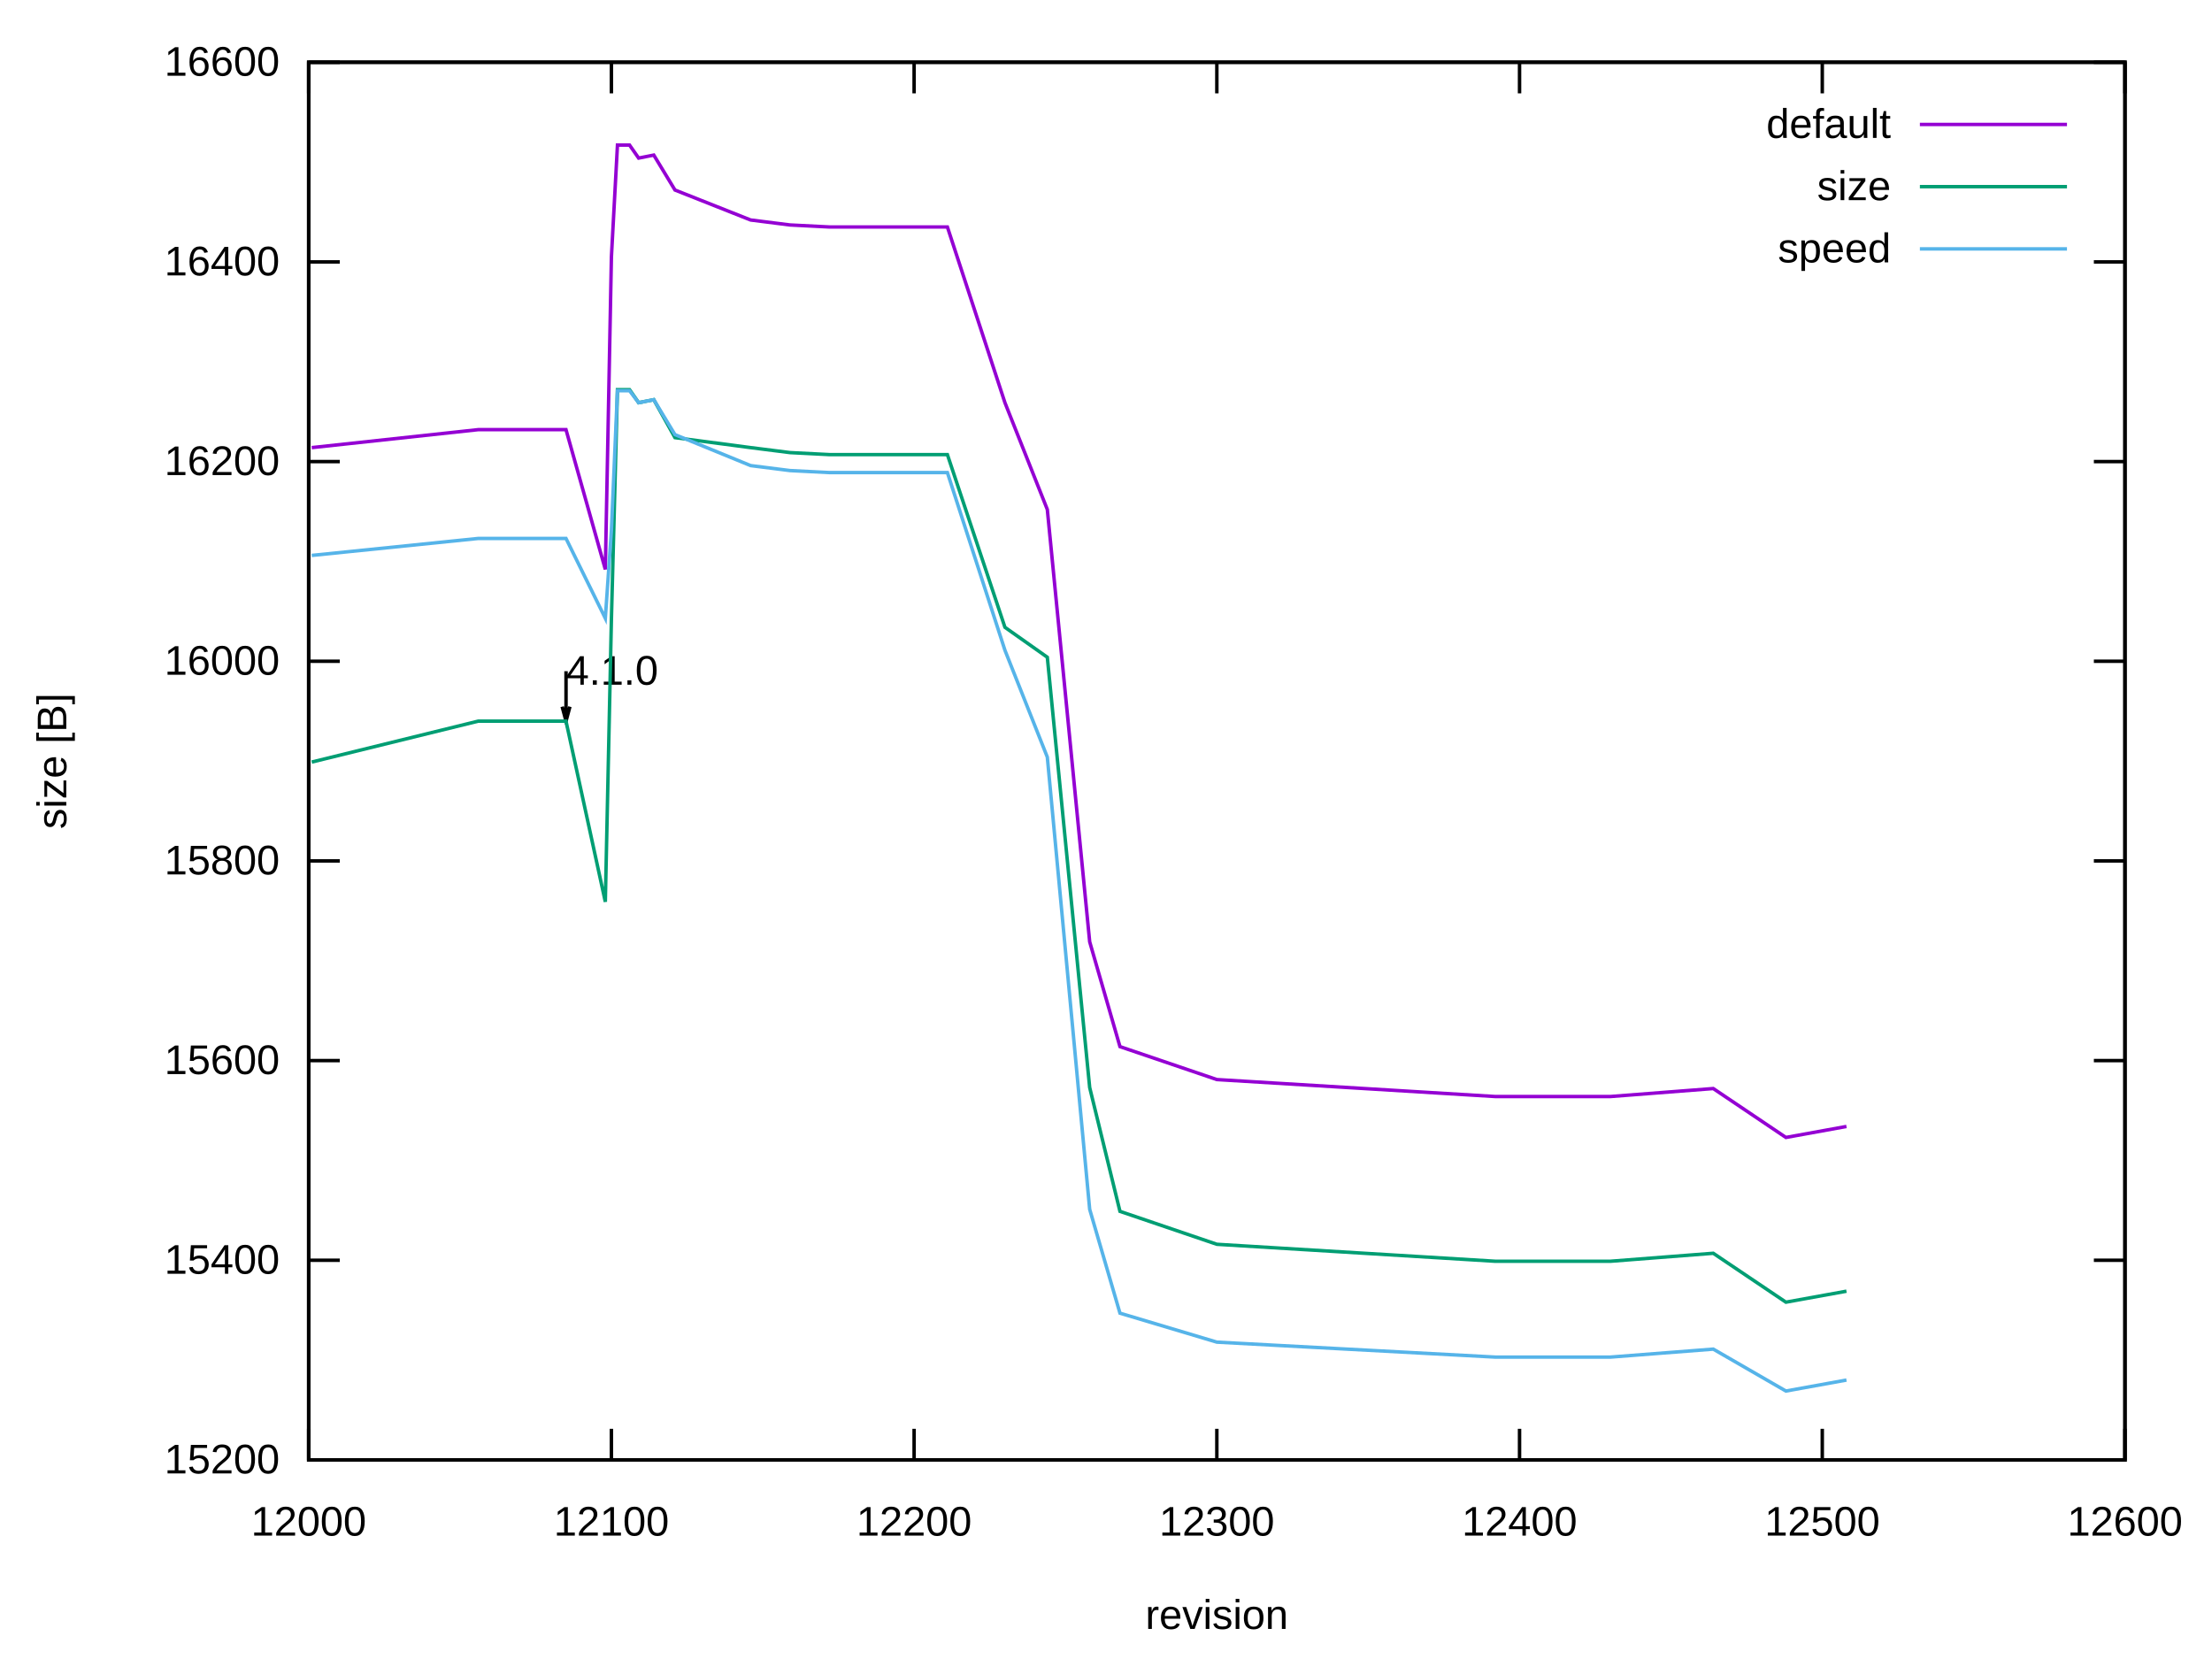
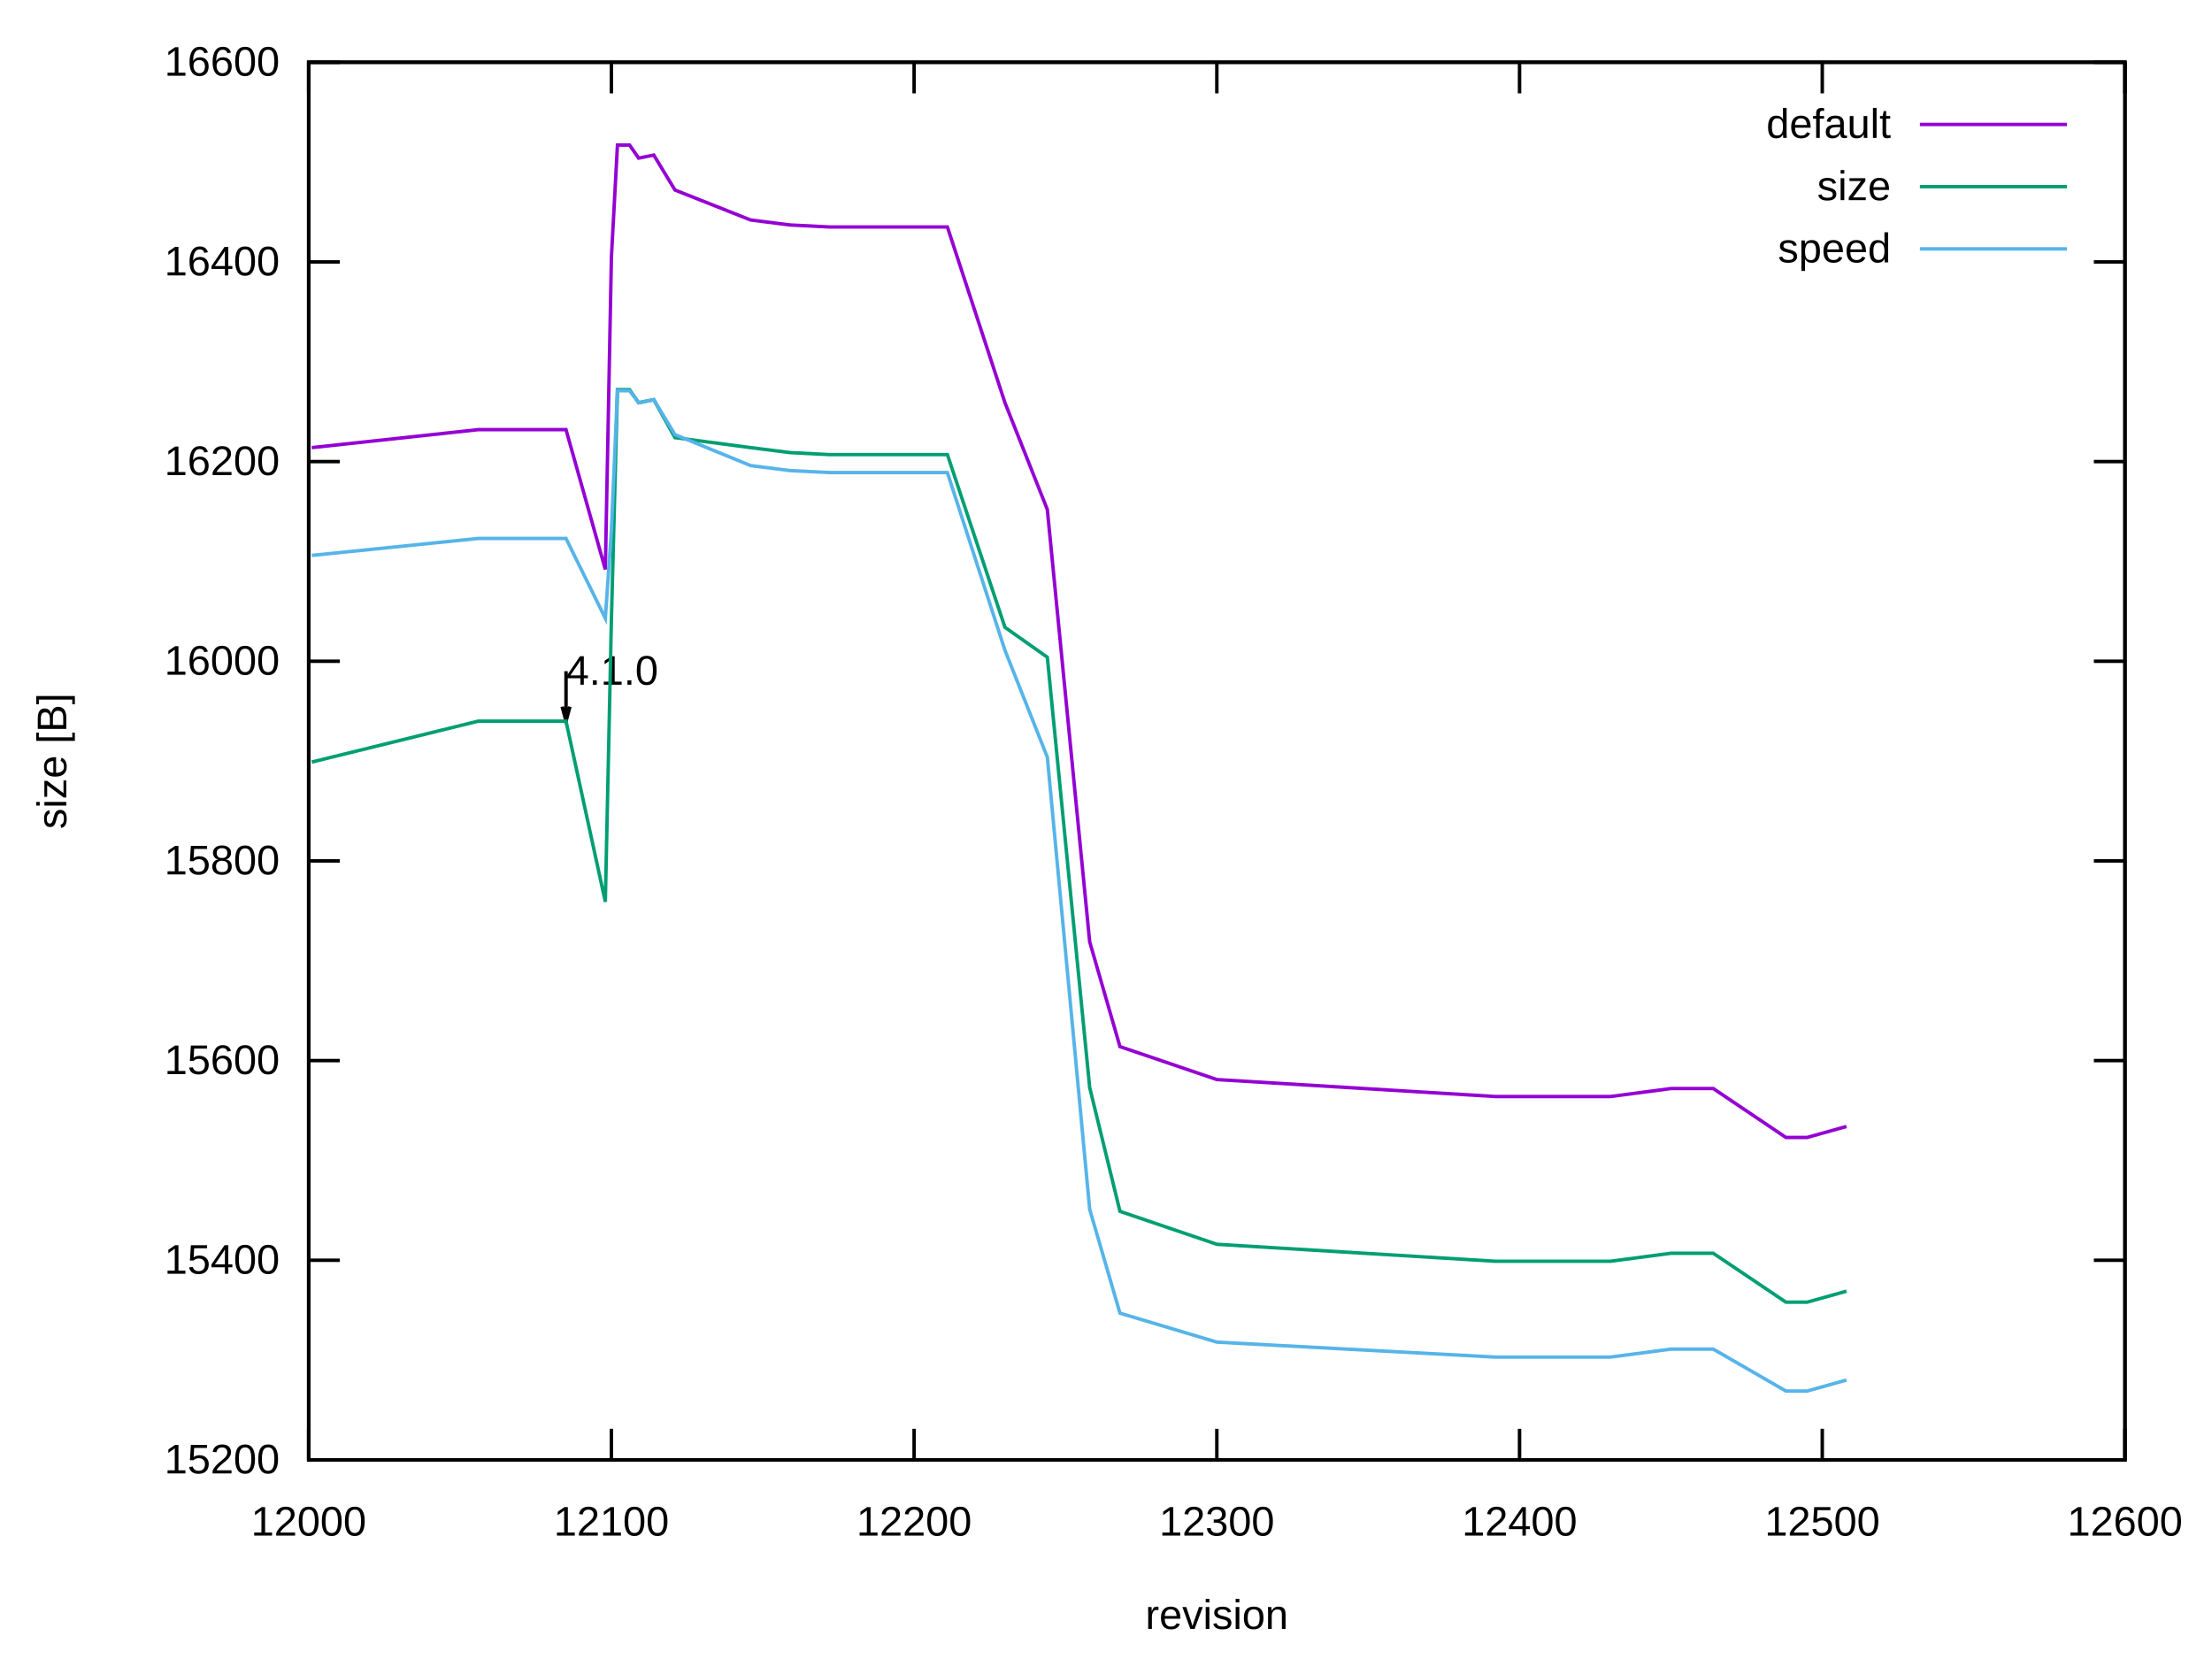
<svg xmlns="http://www.w3.org/2000/svg" xmlns:xlink="http://www.w3.org/1999/xlink" width="640" height="480" viewBox="0 0 640 480">
  <g id="gnuplot_canvas">
    <rect x="0" y="0" width="640" height="480" fill="none" />
    <defs>
      <circle id="gpDot" r="0.5" stroke-width="0.5" stroke="currentColor" />
      <path id="gpPt0" stroke-width="0.222" stroke="currentColor" d="M-1,0 h2 M0,-1 v2" />
      <path id="gpPt1" stroke-width="0.222" stroke="currentColor" d="M-1,-1 L1,1 M1,-1 L-1,1" />
      <path id="gpPt2" stroke-width="0.222" stroke="currentColor" d="M-1,0 L1,0 M0,-1 L0,1 M-1,-1 L1,1 M-1,1 L1,-1" />
      <rect id="gpPt3" stroke-width="0.222" stroke="currentColor" x="-1" y="-1" width="2" height="2" />
      <rect id="gpPt4" stroke-width="0.222" stroke="currentColor" fill="currentColor" x="-1" y="-1" width="2" height="2" />
      <circle id="gpPt5" stroke-width="0.222" stroke="currentColor" cx="0" cy="0" r="1" />
      <use xlink:href="#gpPt5" id="gpPt6" fill="currentColor" stroke="none" />
      <path id="gpPt7" stroke-width="0.222" stroke="currentColor" d="M0,-1.33 L-1.33,0.67 L1.33,0.67 z" />
      <use xlink:href="#gpPt7" id="gpPt8" fill="currentColor" stroke="none" />
      <use xlink:href="#gpPt7" id="gpPt9" stroke="currentColor" transform="rotate(180)" />
      <use xlink:href="#gpPt9" id="gpPt10" fill="currentColor" stroke="none" />
      <use xlink:href="#gpPt3" id="gpPt11" stroke="currentColor" transform="rotate(45)" />
      <use xlink:href="#gpPt11" id="gpPt12" fill="currentColor" stroke="none" />
      <path id="gpPt13" stroke-width="0.222" stroke="currentColor" d="M0,1.330 L1.265,0.411 L0.782,-1.067 L-0.782,-1.076 L-1.265,0.411 z" />
      <use xlink:href="#gpPt13" id="gpPt14" fill="currentColor" stroke="none" />
      <filter id="textbox" filterUnits="objectBoundingBox" x="0" y="0" height="1" width="1">
        <feFlood flood-color="white" flood-opacity="1" result="bgnd" />
        <feComposite in="SourceGraphic" in2="bgnd" operator="atop" />
      </filter>
      <filter id="greybox" filterUnits="objectBoundingBox" x="0" y="0" height="1" width="1">
        <feFlood flood-color="lightgrey" flood-opacity="1" result="grey" />
        <feComposite in="SourceGraphic" in2="grey" operator="atop" />
      </filter>
    </defs>
    <g fill="none" color="white" stroke="currentColor" stroke-width="1.00" stroke-linecap="butt" stroke-linejoin="miter">
</g>
    <g fill="none" color="black" stroke="currentColor" stroke-width="1.00" stroke-linecap="butt" stroke-linejoin="miter">
      <path stroke="black" d="M89.31,422.40 L98.31,422.40 M614.82,422.40 L605.82,422.40  " />
      <g transform="translate(80.92,426.30)" stroke="none" fill="black" font-family="Arial" font-size="12.00" text-anchor="end">
        <text>
          <tspan font-family="Arial"> 15200</tspan>
        </text>
      </g>
    </g>
    <g fill="none" color="black" stroke="currentColor" stroke-width="1.00" stroke-linecap="butt" stroke-linejoin="miter">
      <path stroke="black" d="M89.31,364.63 L98.31,364.63 M614.82,364.63 L605.82,364.63  " />
      <g transform="translate(80.92,368.53)" stroke="none" fill="black" font-family="Arial" font-size="12.00" text-anchor="end">
        <text>
          <tspan font-family="Arial"> 15400</tspan>
        </text>
      </g>
    </g>
    <g fill="none" color="black" stroke="currentColor" stroke-width="1.00" stroke-linecap="butt" stroke-linejoin="miter">
      <path stroke="black" d="M89.31,306.86 L98.31,306.86 M614.82,306.86 L605.82,306.86  " />
      <g transform="translate(80.92,310.76)" stroke="none" fill="black" font-family="Arial" font-size="12.00" text-anchor="end">
        <text>
          <tspan font-family="Arial"> 15600</tspan>
        </text>
      </g>
    </g>
    <g fill="none" color="black" stroke="currentColor" stroke-width="1.00" stroke-linecap="butt" stroke-linejoin="miter">
      <path stroke="black" d="M89.31,249.09 L98.31,249.09 M614.82,249.09 L605.82,249.09  " />
      <g transform="translate(80.92,252.99)" stroke="none" fill="black" font-family="Arial" font-size="12.00" text-anchor="end">
        <text>
          <tspan font-family="Arial"> 15800</tspan>
        </text>
      </g>
    </g>
    <g fill="none" color="black" stroke="currentColor" stroke-width="1.00" stroke-linecap="butt" stroke-linejoin="miter">
      <path stroke="black" d="M89.31,191.32 L98.31,191.32 M614.82,191.32 L605.82,191.32  " />
      <g transform="translate(80.92,195.22)" stroke="none" fill="black" font-family="Arial" font-size="12.00" text-anchor="end">
        <text>
          <tspan font-family="Arial"> 16000</tspan>
        </text>
      </g>
    </g>
    <g fill="none" color="black" stroke="currentColor" stroke-width="1.00" stroke-linecap="butt" stroke-linejoin="miter">
      <path stroke="black" d="M89.31,133.55 L98.31,133.55 M614.82,133.55 L605.82,133.55  " />
      <g transform="translate(80.92,137.45)" stroke="none" fill="black" font-family="Arial" font-size="12.00" text-anchor="end">
        <text>
          <tspan font-family="Arial"> 16200</tspan>
        </text>
      </g>
    </g>
    <g fill="none" color="black" stroke="currentColor" stroke-width="1.00" stroke-linecap="butt" stroke-linejoin="miter">
      <path stroke="black" d="M89.31,75.78 L98.31,75.78 M614.82,75.78 L605.82,75.78  " />
      <g transform="translate(80.92,79.68)" stroke="none" fill="black" font-family="Arial" font-size="12.00" text-anchor="end">
        <text>
          <tspan font-family="Arial"> 16400</tspan>
        </text>
      </g>
    </g>
    <g fill="none" color="black" stroke="currentColor" stroke-width="1.00" stroke-linecap="butt" stroke-linejoin="miter">
      <path stroke="black" d="M89.31,18.01 L98.31,18.01 M614.82,18.01 L605.82,18.01  " />
      <g transform="translate(80.92,21.91)" stroke="none" fill="black" font-family="Arial" font-size="12.00" text-anchor="end">
        <text>
          <tspan font-family="Arial"> 16600</tspan>
        </text>
      </g>
    </g>
    <g fill="none" color="black" stroke="currentColor" stroke-width="1.00" stroke-linecap="butt" stroke-linejoin="miter">
      <path stroke="black" d="M89.31,422.40 L89.31,413.40 M89.31,18.01 L89.31,27.01  " />
      <g transform="translate(89.31,444.30)" stroke="none" fill="black" font-family="Arial" font-size="12.00" text-anchor="middle">
        <text>
          <tspan font-family="Arial"> 12000</tspan>
        </text>
      </g>
    </g>
    <g fill="none" color="black" stroke="currentColor" stroke-width="1.00" stroke-linecap="butt" stroke-linejoin="miter">
      <path stroke="black" d="M176.90,422.40 L176.90,413.40 M176.90,18.01 L176.90,27.01  " />
      <g transform="translate(176.90,444.30)" stroke="none" fill="black" font-family="Arial" font-size="12.00" text-anchor="middle">
        <text>
          <tspan font-family="Arial"> 12100</tspan>
        </text>
      </g>
    </g>
    <g fill="none" color="black" stroke="currentColor" stroke-width="1.00" stroke-linecap="butt" stroke-linejoin="miter">
      <path stroke="black" d="M264.48,422.40 L264.48,413.40 M264.48,18.01 L264.48,27.01  " />
      <g transform="translate(264.48,444.30)" stroke="none" fill="black" font-family="Arial" font-size="12.00" text-anchor="middle">
        <text>
          <tspan font-family="Arial"> 12200</tspan>
        </text>
      </g>
    </g>
    <g fill="none" color="black" stroke="currentColor" stroke-width="1.00" stroke-linecap="butt" stroke-linejoin="miter">
      <path stroke="black" d="M352.07,422.40 L352.07,413.40 M352.07,18.01 L352.07,27.01  " />
      <g transform="translate(352.07,444.30)" stroke="none" fill="black" font-family="Arial" font-size="12.00" text-anchor="middle">
        <text>
          <tspan font-family="Arial"> 12300</tspan>
        </text>
      </g>
    </g>
    <g fill="none" color="black" stroke="currentColor" stroke-width="1.00" stroke-linecap="butt" stroke-linejoin="miter">
      <path stroke="black" d="M439.65,422.40 L439.65,413.40 M439.65,18.01 L439.65,27.01  " />
      <g transform="translate(439.65,444.30)" stroke="none" fill="black" font-family="Arial" font-size="12.00" text-anchor="middle">
        <text>
          <tspan font-family="Arial"> 12400</tspan>
        </text>
      </g>
    </g>
    <g fill="none" color="black" stroke="currentColor" stroke-width="1.00" stroke-linecap="butt" stroke-linejoin="miter">
      <path stroke="black" d="M527.24,422.40 L527.24,413.40 M527.24,18.01 L527.24,27.01  " />
      <g transform="translate(527.24,444.30)" stroke="none" fill="black" font-family="Arial" font-size="12.00" text-anchor="middle">
        <text>
          <tspan font-family="Arial"> 12500</tspan>
        </text>
      </g>
    </g>
    <g fill="none" color="black" stroke="currentColor" stroke-width="1.00" stroke-linecap="butt" stroke-linejoin="miter">
      <path stroke="black" d="M614.82,422.40 L614.82,413.40 M614.82,18.01 L614.82,27.01  " />
      <g transform="translate(614.82,444.30)" stroke="none" fill="black" font-family="Arial" font-size="12.00" text-anchor="middle">
        <text>
          <tspan font-family="Arial"> 12600</tspan>
        </text>
      </g>
    </g>
    <g fill="none" color="black" stroke="currentColor" stroke-width="1.00" stroke-linecap="butt" stroke-linejoin="miter">
</g>
    <g fill="none" color="black" stroke="currentColor" stroke-width="1.00" stroke-linecap="butt" stroke-linejoin="miter">
      <path stroke="black" d="M89.31,18.01 L89.31,422.40 L614.82,422.40 L614.82,18.01 L89.31,18.01 Z  " />
      <g transform="translate(163.76,198.11)" stroke="none" fill="black" font-family="Arial" font-size="12.00" text-anchor="start">
        <text>
          <tspan font-family="Arial">4.1.0</tspan>
        </text>
      </g>
      <path stroke="black" d="M162.65,204.46 L163.77,208.64 L164.89,204.46 M163.77,194.20 L163.77,208.64  " />
    </g>
    <g fill="none" color="black" stroke="currentColor" stroke-width="1.00" stroke-linecap="butt" stroke-linejoin="miter">
      <g transform="translate(19.18,220.21) rotate(270)" stroke="none" fill="black" font-family="Arial" font-size="12.00" text-anchor="middle">
        <text>
          <tspan font-family="Arial">size [B]</tspan>
        </text>
      </g>
    </g>
    <g fill="none" color="black" stroke="currentColor" stroke-width="1.00" stroke-linecap="butt" stroke-linejoin="miter">
      <g transform="translate(352.06,471.30)" stroke="none" fill="black" font-family="Arial" font-size="12.00" text-anchor="middle">
        <text>
          <tspan font-family="Arial">revision</tspan>
        </text>
      </g>
    </g>
    <g fill="none" color="black" stroke="currentColor" stroke-width="1.00" stroke-linecap="butt" stroke-linejoin="miter">
</g>
    <g id="gnuplot_plot_1">
      <g fill="none" color="black" stroke="currentColor" stroke-width="1.00" stroke-linecap="butt" stroke-linejoin="miter">
        <g transform="translate(547.09,39.91)" stroke="none" fill="black" font-family="Arial" font-size="12.00" text-anchor="end">
          <text>
            <tspan font-family="Arial">default</tspan>
          </text>
        </g>
      </g>
      <g fill="none" color="black" stroke="currentColor" stroke-width="1.00" stroke-linecap="butt" stroke-linejoin="miter">
-         <path stroke="rgb(148,   0, 211)" d="M555.48,36.01 L598.04,36.01 M90.19,129.51 L138.36,124.31 L163.76,124.31 L175.14,164.75 L176.90,74.34 L178.65,41.98   L182.15,41.98 L184.78,45.74 L189.16,44.87 L195.29,54.98 L217.18,63.65 L228.57,65.09 L239.96,65.67 L274.11,65.67   L290.76,116.51 L303.02,147.41 L315.28,272.49 L324.04,302.82 L352.07,312.35 L432.64,317.26 L452.79,317.26 L465.93,317.26   L495.70,314.95 L516.72,329.10 L534.24,325.92  " />
+         <path stroke="rgb(148,   0, 211)" d="M555.48,36.01 L598.04,36.01 M90.19,129.51 L138.36,124.31 L163.76,124.31 L175.14,164.75 L176.90,74.34 L178.65,41.98   L182.15,41.98 L184.78,45.74 L189.16,44.87 L195.29,54.98 L217.18,63.65 L228.57,65.09 L239.96,65.67 L274.11,65.67   L290.76,116.51 L303.02,147.41 L315.28,272.49 L324.04,302.82 L352.07,312.35 L432.64,317.26 L452.79,317.26 L465.93,317.26   L483.44,314.95 L495.70,314.95 L516.72,329.10 L522.86,329.10 L534.24,325.92  " />
      </g>
    </g>
    <g id="gnuplot_plot_2">
      <g fill="none" color="black" stroke="currentColor" stroke-width="1.00" stroke-linecap="butt" stroke-linejoin="miter">
        <g transform="translate(547.09,57.91)" stroke="none" fill="black" font-family="Arial" font-size="12.00" text-anchor="end">
          <text>
            <tspan font-family="Arial">size</tspan>
          </text>
        </g>
      </g>
      <g fill="none" color="black" stroke="currentColor" stroke-width="1.00" stroke-linecap="butt" stroke-linejoin="miter">
-         <path stroke="rgb(  0, 158, 115)" d="M555.48,54.01 L598.04,54.01 M90.19,220.49 L138.36,208.65 L163.76,208.65 L175.14,260.93 L176.90,179.19 L178.65,112.75   L182.15,112.75 L184.78,116.51 L189.16,115.64 L195.29,126.62 L217.18,129.51 L228.57,130.95 L239.96,131.53 L274.11,131.53   L290.76,181.50 L303.02,190.16 L315.28,314.66 L324.04,350.48 L352.07,360.01 L432.64,364.92 L452.79,364.92 L465.93,364.92   L495.70,362.61 L516.72,376.76 L534.24,373.58  " />
+         <path stroke="rgb(  0, 158, 115)" d="M555.48,54.01 L598.04,54.01 M90.19,220.49 L138.36,208.65 L163.76,208.65 L175.14,260.93 L176.90,179.19 L178.65,112.75   L182.15,112.75 L184.78,116.51 L189.16,115.64 L195.29,126.62 L217.18,129.51 L228.57,130.95 L239.96,131.53 L274.11,131.53   L290.76,181.50 L303.02,190.16 L315.28,314.66 L324.04,350.48 L352.07,360.01 L432.64,364.92 L452.79,364.92 L465.93,364.92   L483.44,362.61 L495.70,362.61 L516.72,376.76 L522.86,376.76 L534.24,373.58  " />
      </g>
    </g>
    <g id="gnuplot_plot_3">
      <g fill="none" color="black" stroke="currentColor" stroke-width="1.00" stroke-linecap="butt" stroke-linejoin="miter">
        <g transform="translate(547.09,75.91)" stroke="none" fill="black" font-family="Arial" font-size="12.00" text-anchor="end">
          <text>
            <tspan font-family="Arial">speed</tspan>
          </text>
        </g>
      </g>
      <g fill="none" color="black" stroke="currentColor" stroke-width="1.00" stroke-linecap="butt" stroke-linejoin="miter">
-         <path stroke="rgb( 86, 180, 233)" d="M555.48,72.01 L598.04,72.01 M90.19,160.70 L138.36,155.79 L163.76,155.79 L175.14,178.90 L176.90,153.48 L178.65,113.04   L182.15,113.04 L184.78,116.51 L189.16,115.64 L195.29,125.75 L217.18,134.71 L228.57,136.15 L239.96,136.73 L274.11,136.73   L290.76,188.14 L303.02,219.05 L315.28,349.90 L324.04,379.94 L352.07,388.32 L432.64,392.65 L452.79,392.65 L465.93,392.65   L495.70,390.34 L516.72,402.47 L534.24,399.29  " />
+         <path stroke="rgb( 86, 180, 233)" d="M555.48,72.01 L598.04,72.01 M90.19,160.70 L138.36,155.79 L163.76,155.79 L175.14,178.90 L176.90,153.48 L178.65,113.04   L182.15,113.04 L184.78,116.51 L189.16,115.64 L195.29,125.75 L217.18,134.71 L228.57,136.15 L239.96,136.73 L274.11,136.73   L290.76,188.14 L303.02,219.05 L315.28,349.90 L324.04,379.94 L352.07,388.32 L432.64,392.65 L452.79,392.65 L465.93,392.65   L483.44,390.34 L495.70,390.34 L516.72,402.47 L522.86,402.47 L534.24,399.29  " />
      </g>
    </g>
    <g fill="none" color="white" stroke="rgb( 86, 180, 233)" stroke-width="2.00" stroke-linecap="butt" stroke-linejoin="miter">
</g>
    <g fill="none" color="black" stroke="currentColor" stroke-width="2.00" stroke-linecap="butt" stroke-linejoin="miter">
</g>
    <g fill="none" color="black" stroke="black" stroke-width="1.00" stroke-linecap="butt" stroke-linejoin="miter">
</g>
    <g fill="none" color="black" stroke="currentColor" stroke-width="1.00" stroke-linecap="butt" stroke-linejoin="miter">
      <path stroke="black" d="M89.31,18.01 L89.31,422.40 L614.82,422.40 L614.82,18.01 L89.31,18.01 Z  " />
    </g>
    <g fill="none" color="black" stroke="currentColor" stroke-width="1.00" stroke-linecap="butt" stroke-linejoin="miter">
</g>
  </g>
</svg>
